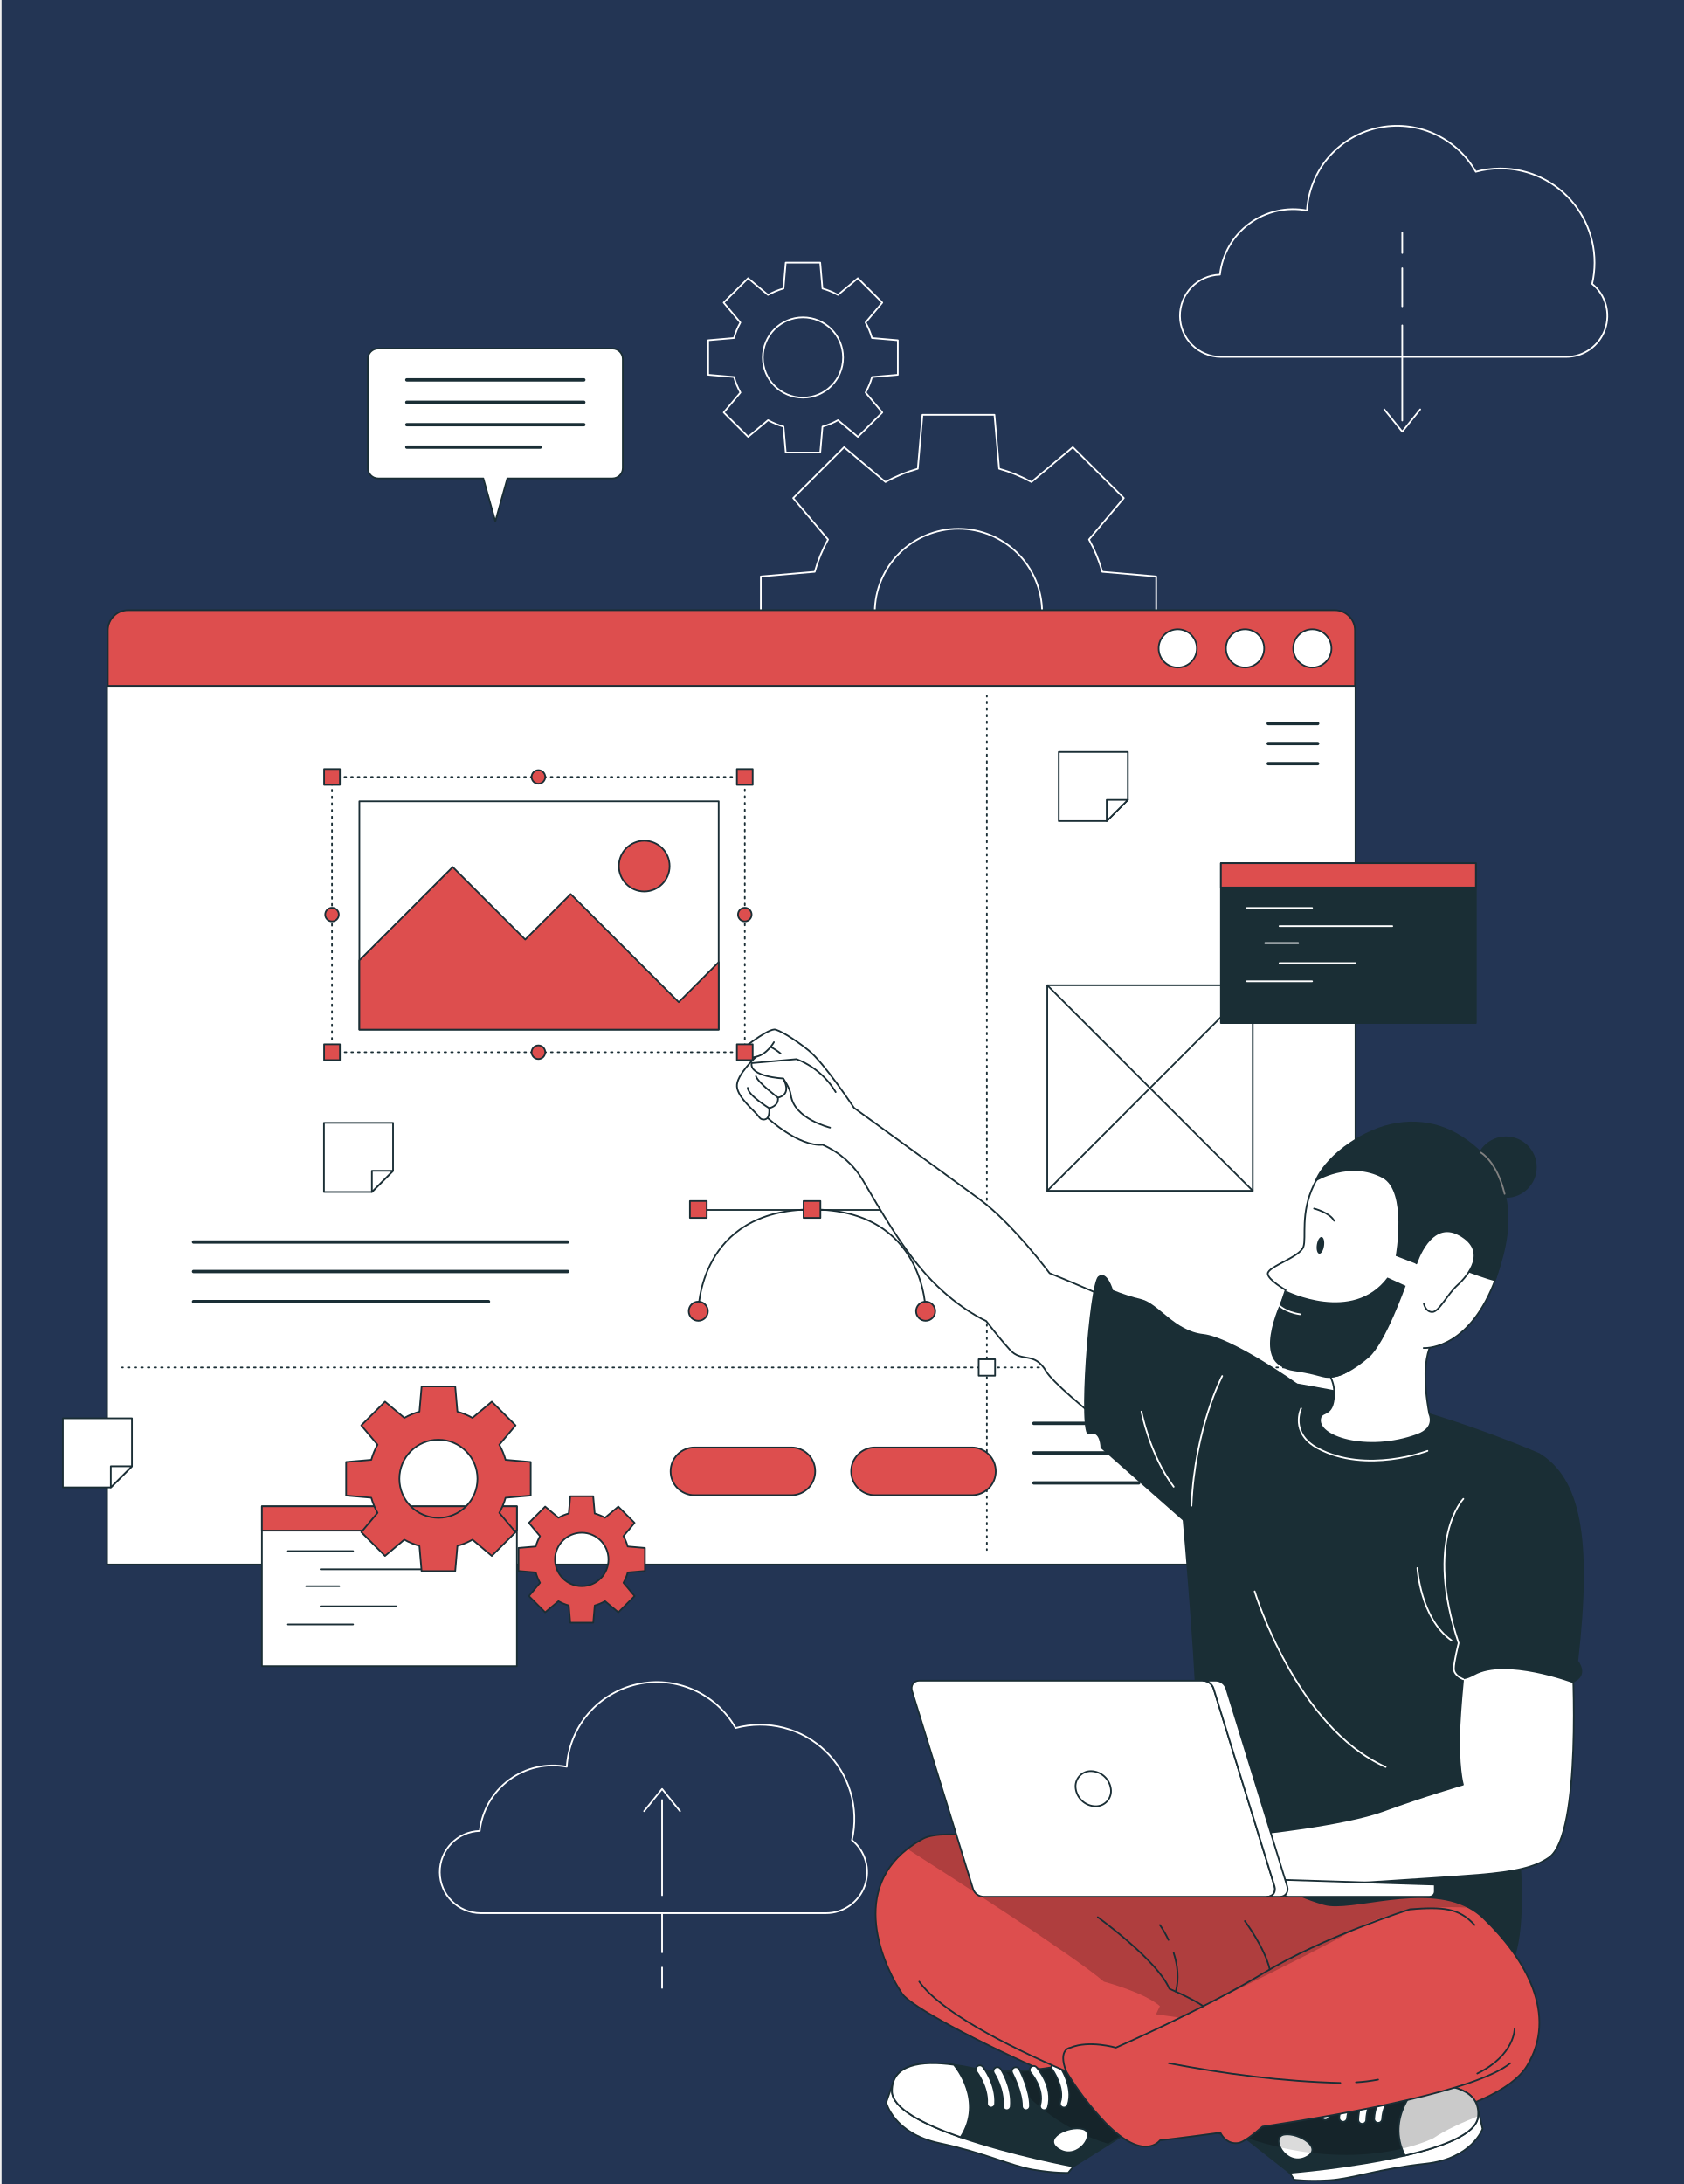
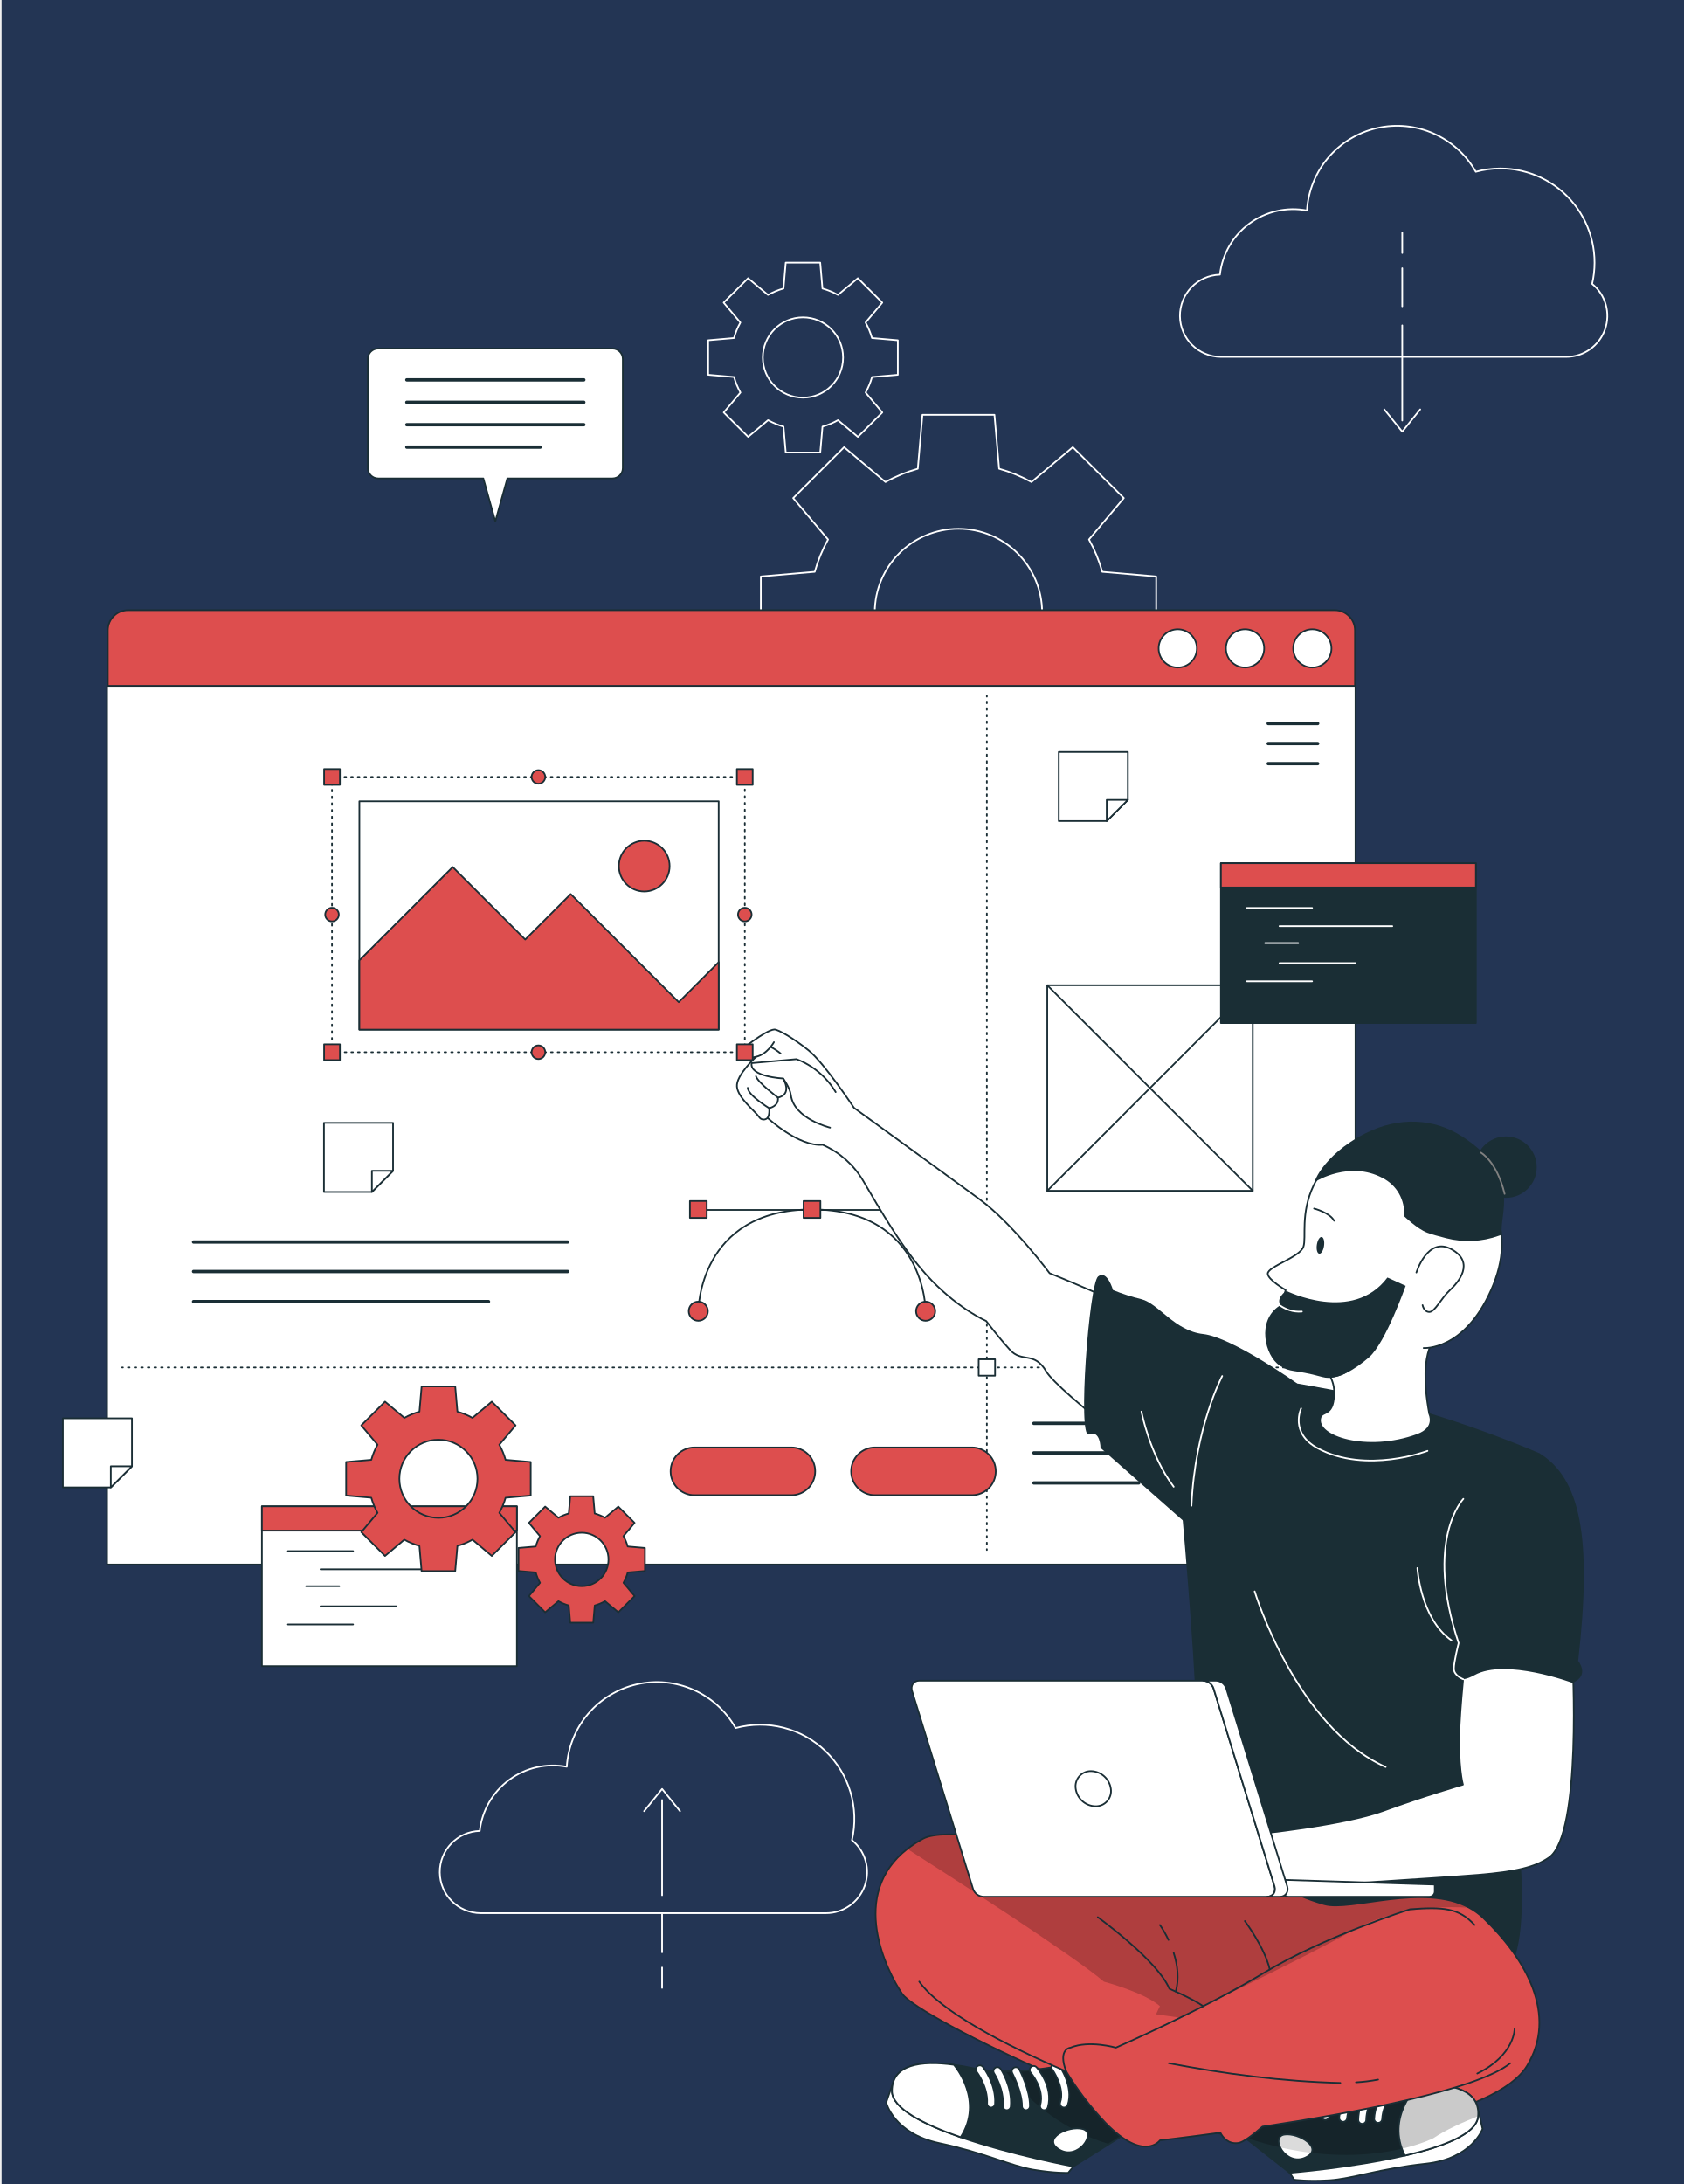
<svg xmlns="http://www.w3.org/2000/svg" id="Слой_1" data-name="Слой 1" viewBox="0 0 1014.55 1315.75">
  <defs>
    <style>.cls-1,.cls-12{fill:#dd4e4e;}.cls-1,.cls-10,.cls-2,.cls-21,.cls-22,.cls-3,.cls-6,.cls-7,.cls-8,.cls-9{stroke:#1a2e35;}.cls-1,.cls-10,.cls-2,.cls-21,.cls-22,.cls-23,.cls-3,.cls-5,.cls-6,.cls-7,.cls-8,.cls-9{stroke-linecap:round;stroke-linejoin:round;}.cls-11,.cls-2{fill:#1a2e35;}.cls-16,.cls-3{fill:#fff;}.cls-4{fill:#233554;}.cls-21,.cls-22,.cls-23,.cls-5,.cls-6,.cls-7,.cls-8,.cls-9{fill:none;}.cls-5{stroke:#fff;}.cls-6{stroke-width:2px;}.cls-8{stroke-dasharray:1 2.99;}.cls-9{stroke-dasharray:1 3;}.cls-10{fill:#5ae4a7;}.cls-13{clip-path:url(#clip-path);}.cls-14,.cls-18{fill-opacity:0.7;}.cls-14{opacity:0.3;}.cls-15{clip-path:url(#clip-path-2);}.cls-17{clip-path:url(#clip-path-3);}.cls-18{opacity:0.2;}.cls-19{clip-path:url(#clip-path-4);}.cls-20{clip-path:url(#clip-path-5);}.cls-21{stroke-dasharray:1 3.01;}.cls-22{stroke-dasharray:1.01 3.03;}.cls-23{stroke:gray;}</style>
    <clipPath id="clip-path">
      <path class="cls-1" d="M920.08,1244.61c-18.71,30.48-113.65,44.8-165.47,43.44s-200.92-71.94-211-86.89c-9.37-13.85-32.39-59.61,3.1-87.28a67.68,67.68,0,0,1,9.56-6.19c24.29-13.16,185.86,28.33,185.86,28.33s10-6.33,13.68-5.86c11.28,1.44,19.27,10.56,42.12,17,16,4.56,59.48-13,87.28,2.1a38.34,38.34,0,0,1,8.46,6.14C919.61,1180.27,938.76,1214.12,920.08,1244.61Z" />
    </clipPath>
    <clipPath id="clip-path-2">
      <path class="cls-2" d="M728.69,1271l48.41,38s37.54-3,69.42-10.38v0c22.94-5.31,43-12.93,44.07-23.36,1.68-15.87-15.28-20.22-35.44-19.6-3.77.09-7.63.38-11.53.78-32.26,3.46-73.26-14.36-73.26-14.36Z" />
    </clipPath>
    <clipPath id="clip-path-3">
      <path class="cls-3" d="M773.82,1286c-8.73,1.42.86,19.27,12.69,13.85S782.55,1284.58,773.82,1286Z" />
    </clipPath>
    <clipPath id="clip-path-4">
      <path class="cls-3" d="M846.53,1298.62c22.94-5.31,43-12.93,44.07-23.36,1.68-15.87-15.28-20.22-35.44-19.6C854.27,1256.51,834.74,1275.4,846.53,1298.62Z" />
    </clipPath>
    <clipPath id="clip-path-5">
      <path class="cls-2" d="M698.92,1272.49l-52.13,32.7s-37-6.9-67.95-17.61v0c-22.25-7.69-41.37-17.37-41.37-27.87,0-16,17.32-18.49,37.3-15.76,3.74.48,7.55,1.17,11.38,2,31.72,6.82,74.37-6.59,74.37-6.59Z" />
    </clipPath>
  </defs>
  <rect class="cls-4" x="0.95" y="-10.36" width="1023" height="1340" />
  <path class="cls-5" d="M696.67,390.68V347.29l-32.5-2.8a90,90,0,0,0-8-19.47l21-24.94L646.43,269.4l-24.94,21a89.28,89.28,0,0,0-19.47-8l-2.8-32.5H555.83l-2.8,32.5a89.36,89.36,0,0,0-19.48,8l-24.93-21-30.68,30.68,21,24.94a89.52,89.52,0,0,0-8,19.47l-32.5,2.8v43.39l32.5,2.8a89.39,89.39,0,0,0,8,19.48l-21,24.94,30.68,30.67,24.93-21a88.9,88.9,0,0,0,19.48,8l2.8,32.5h43.39l2.8-32.5a88.82,88.82,0,0,0,19.47-8l24.94,21,30.68-30.67-21-24.94a89.89,89.89,0,0,0,8-19.48ZM577.52,419.41A50.42,50.42,0,1,1,627.94,369,50.42,50.42,0,0,1,577.52,419.41Z" />
  <path class="cls-5" d="M541,225.8V205l-15.58-1.34a42.84,42.84,0,0,0-3.86-9.34l10.06-12-14.71-14.71-12,10.06a42.84,42.84,0,0,0-9.34-3.86l-1.34-15.58H473.44l-1.34,15.58a42.84,42.84,0,0,0-9.34,3.86l-12-10.06-14.71,14.71,10.06,12a42.32,42.32,0,0,0-3.85,9.34L426.71,205V225.8l15.59,1.34a42.32,42.32,0,0,0,3.85,9.34l-10.06,12,14.71,14.71,12-10.06A42.84,42.84,0,0,0,472.1,257l1.34,15.58h20.81L495.59,257a42.84,42.84,0,0,0,9.34-3.86l12,10.06,14.71-14.71-10.06-12a42.84,42.84,0,0,0,3.86-9.34Zm-57.13,13.77A24.18,24.18,0,1,1,508,215.4,24.17,24.17,0,0,1,483.85,239.57Z" />
  <path class="cls-5" d="M959.34,171a56.73,56.73,0,0,0-55.29-69.52,56.6,56.6,0,0,0-14.81,2A54.43,54.43,0,0,0,787.5,126.8a44.37,44.37,0,0,0-52.43,38.68,24.77,24.77,0,0,0,.54,49.53H943.68a24.77,24.77,0,0,0,15.66-44Z" />
  <line class="cls-5" x1="844.93" y1="196.01" x2="844.93" y2="253.35" />
  <line class="cls-5" x1="844.93" y1="161.6" x2="844.93" y2="184.54" />
  <line class="cls-5" x1="844.93" y1="140.17" x2="844.93" y2="152.44" />
  <polyline class="cls-5" points="834.1 246.64 844.93 260.05 855.75 246.64" />
  <path class="cls-5" d="M513.35,1108.6a56.74,56.74,0,0,0-70.1-67.54,54.43,54.43,0,0,0-101.74,23.31,44.37,44.37,0,0,0-52.43,38.68,24.77,24.77,0,0,0,.54,49.53H497.69a24.78,24.78,0,0,0,15.66-44Z" />
  <line class="cls-5" x1="398.94" y1="1141.78" x2="398.94" y2="1084.44" />
  <line class="cls-5" x1="398.94" y1="1176.18" x2="398.94" y2="1153.24" />
  <line class="cls-5" x1="398.94" y1="1197.61" x2="398.94" y2="1185.35" />
  <polyline class="cls-5" points="409.77 1091.14 398.94 1077.73 388.11 1091.14" />
  <path class="cls-1" d="M77.14,367.59H804.26a12.19,12.19,0,0,1,12.19,12.19v33.88a0,0,0,0,1,0,0H64.95a0,0,0,0,1,0,0V379.78A12.19,12.19,0,0,1,77.14,367.59Z" />
  <rect class="cls-3" x="64.51" y="413.2" width="752.24" height="529.35" />
  <path class="cls-3" d="M802.27,390.63a11.52,11.52,0,1,1-11.52-11.52A11.52,11.52,0,0,1,802.27,390.63Z" />
  <path class="cls-3" d="M761.73,390.63a11.52,11.52,0,1,1-11.52-11.52A11.52,11.52,0,0,1,761.73,390.63Z" />
  <path class="cls-3" d="M721.18,390.63a11.52,11.52,0,1,1-11.52-11.52A11.52,11.52,0,0,1,721.18,390.63Z" />
  <line class="cls-6" x1="793.97" y1="435.9" x2="764.17" y2="435.9" />
  <line class="cls-6" x1="793.97" y1="447.98" x2="764.17" y2="447.98" />
  <line class="cls-6" x1="793.97" y1="460.06" x2="764.17" y2="460.06" />
  <line class="cls-6" x1="116.62" y1="748.24" x2="342.04" y2="748.24" />
  <line class="cls-6" x1="116.62" y1="766.02" x2="342.04" y2="766.02" />
  <line class="cls-6" x1="116.62" y1="784.13" x2="294.35" y2="784.13" />
  <line class="cls-7" x1="594.64" y1="419.17" x2="594.64" y2="419.67" />
  <line class="cls-8" x1="594.64" y1="422.66" x2="594.64" y2="931.78" />
  <line class="cls-7" x1="594.64" y1="933.28" x2="594.64" y2="933.78" />
  <line class="cls-7" x1="73.57" y1="823.83" x2="74.07" y2="823.83" />
  <line class="cls-9" x1="77.07" y1="823.83" x2="803.24" y2="823.83" />
  <line class="cls-7" x1="804.74" y1="823.83" x2="805.24" y2="823.83" />
  <rect class="cls-3" x="589.71" y="818.9" width="9.87" height="9.87" />
  <path class="cls-3" d="M369.05,210H227.88a6.22,6.22,0,0,0-6.23,6.23V282a6.22,6.22,0,0,0,6.23,6.23h63.35l7.23,25.89,7.24-25.89h63.35a6.23,6.23,0,0,0,6.23-6.23v-65.7A6.23,6.23,0,0,0,369.05,210Z" />
  <line class="cls-6" x1="245.13" y1="228.84" x2="351.79" y2="228.84" />
  <line class="cls-6" x1="245.13" y1="242.35" x2="351.79" y2="242.35" />
  <line class="cls-6" x1="245.13" y1="255.86" x2="351.79" y2="255.86" />
  <line class="cls-6" x1="245.13" y1="269.38" x2="325.52" y2="269.38" />
  <rect class="cls-3" x="157.82" y="907.49" width="153.64" height="96.29" />
  <rect class="cls-1" x="157.82" y="907.49" width="153.64" height="14.64" />
  <line class="cls-7" x1="173.49" y1="934.47" x2="212.76" y2="934.47" />
  <line class="cls-7" x1="193.13" y1="945.42" x2="261.1" y2="945.42" />
  <line class="cls-7" x1="184.44" y1="955.63" x2="204.46" y2="955.63" />
  <line class="cls-7" x1="193.13" y1="967.7" x2="238.91" y2="967.7" />
  <line class="cls-7" x1="173.49" y1="978.65" x2="212.76" y2="978.65" />
  <line class="cls-7" x1="555.22" y1="728.93" x2="423.32" y2="728.93" />
  <path class="cls-7" d="M557.76,789.92s0-61.28-68.49-61.28-68.49,61.28-68.49,61.28" />
  <circle class="cls-1" cx="557.76" cy="789.92" r="5.77" />
  <path class="cls-1" d="M415,789.92a5.77,5.77,0,1,1,5.77,5.77A5.78,5.78,0,0,1,415,789.92Z" />
  <rect class="cls-10" x="552.69" y="723.56" width="10.15" height="10.15" transform="translate(1115.52 1457.27) rotate(180)" />
  <rect class="cls-1" x="484.2" y="723.56" width="10.15" height="10.15" transform="translate(978.54 1457.27) rotate(180)" />
  <rect class="cls-1" x="415.71" y="723.56" width="10.15" height="10.15" transform="translate(841.57 1457.27) rotate(180)" />
  <path class="cls-1" d="M319.78,901V880.76l-15.16-1.3a41.75,41.75,0,0,0-3.76-9.09l9.8-11.64-14.32-14.32L284.7,854.2a41.72,41.72,0,0,0-9.09-3.75l-1.31-15.17H254.05l-1.31,15.17a41.93,41.93,0,0,0-9.09,3.75L232,844.41,217.7,858.73l9.79,11.64a41.72,41.72,0,0,0-3.75,9.09l-15.17,1.3V901l15.17,1.31a41.72,41.72,0,0,0,3.75,9.09l-9.79,11.64L232,937.37l11.63-9.79a42.43,42.43,0,0,0,9.09,3.75l1.31,15.17H274.3l1.31-15.17a42.22,42.22,0,0,0,9.09-3.75l11.64,9.79,14.32-14.32-9.8-11.64a41.75,41.75,0,0,0,3.76-9.09Zm-55.6,13.41a23.53,23.53,0,1,1,23.53-23.53A23.53,23.53,0,0,1,264.18,914.42Z" />
  <path class="cls-1" d="M388.61,946.44V932.57l-10.39-.89a28.08,28.08,0,0,0-2.56-6.22l6.7-8-9.8-9.8-8,6.7a28.8,28.8,0,0,0-6.22-2.57l-.9-10.38H343.61l-.89,10.38a28.88,28.88,0,0,0-6.23,2.57l-8-6.7-9.8,9.8,6.7,8a28.59,28.59,0,0,0-2.57,6.22l-10.38.89v13.87l10.38.89a28.59,28.59,0,0,0,2.57,6.22l-6.7,8,9.8,9.8,8-6.7a28.88,28.88,0,0,0,6.23,2.57l.89,10.38h13.86l.9-10.38a28.59,28.59,0,0,0,6.22-2.57l8,6.7,9.8-9.8-6.7-8a28.08,28.08,0,0,0,2.56-6.22Zm-38.07,9.17a16.11,16.11,0,1,1,16.11-16.11A16.11,16.11,0,0,1,350.54,955.61Z" />
  <line class="cls-6" x1="622.95" y1="857.5" x2="733.84" y2="857.5" />
  <line class="cls-6" x1="622.95" y1="875.28" x2="733.84" y2="875.28" />
  <line class="cls-6" x1="622.95" y1="893.4" x2="686.15" y2="893.4" />
  <path class="cls-1" d="M476.83,900.77H418.44a14.36,14.36,0,0,1-14.36-14.37h0A14.36,14.36,0,0,1,418.44,872h58.39a14.36,14.36,0,0,1,14.36,14.36h0A14.36,14.36,0,0,1,476.83,900.77Z" />
  <path class="cls-1" d="M585.62,900.77H527.24a14.37,14.37,0,0,1-14.37-14.37h0A14.36,14.36,0,0,1,527.24,872h58.38A14.36,14.36,0,0,1,600,886.4h0A14.36,14.36,0,0,1,585.62,900.77Z" />
  <rect class="cls-3" x="631.05" y="593.58" width="123.81" height="123.81" />
  <line class="cls-3" x1="631.05" y1="593.58" x2="754.86" y2="717.4" />
  <line class="cls-3" x1="754.86" y1="593.58" x2="631.05" y2="717.4" />
  <rect class="cls-2" x="735.66" y="520.03" width="153.64" height="96.29" />
  <rect class="cls-1" x="735.66" y="520.03" width="153.64" height="14.64" />
  <line class="cls-5" x1="751.34" y1="547.01" x2="790.61" y2="547.01" />
  <line class="cls-5" x1="770.98" y1="557.97" x2="838.94" y2="557.97" />
  <line class="cls-5" x1="762.29" y1="568.18" x2="782.3" y2="568.18" />
  <line class="cls-5" x1="770.98" y1="580.24" x2="816.75" y2="580.24" />
  <line class="cls-5" x1="751.34" y1="591.19" x2="790.61" y2="591.19" />
  <polygon class="cls-3" points="679.6 453.03 679.6 481.92 666.86 494.66 637.97 494.66 637.97 453.03 679.6 453.03" />
  <polygon class="cls-3" points="679.6 481.92 666.86 494.66 666.86 481.92 679.6 481.92" />
  <polygon class="cls-3" points="236.84 676.47 236.84 705.37 224.09 718.11 195.2 718.11 195.2 676.47 236.84 676.47" />
  <polygon class="cls-3" points="236.84 705.37 224.09 718.11 224.09 705.37 236.84 705.37" />
  <polygon class="cls-3" points="79.51 854.47 79.51 883.36 66.77 896.1 37.88 896.1 37.88 854.47 79.51 854.47" />
  <polygon class="cls-3" points="79.51 883.36 66.77 896.1 66.77 883.36 79.51 883.36" />
  <path class="cls-3" d="M495.72,689.68c-14.6,1.25-33.2-16.22-33.2-16.22a3.26,3.26,0,0,1-5.21-.66c-2.38-3.42-12.68-11.34-13.27-18.2s11.6-18,11.6-18c-9.39,2.56-10.38-3-10.38-3s15.78-13,21.3-13.38c2.16-.14,11.58,5.27,20.66,12.58,9.51,7.65,27.35,34.6,27.35,34.6s60.4,43.86,75.66,55.09c20.15,14.81,42.22,44.57,42.22,44.57s82,32.66,104,52.53l-29.88,70.82s-68.89-51.84-76.18-64.23-14.58-4.94-21.87-13-14.28-17.35-14.28-17.35-15.64-6.73-32.68-24.22-32-44.25-41.48-60.29A53.27,53.27,0,0,0,495.72,689.68Z" />
  <path class="cls-3" d="M500.18,679.35s-21.74-5.27-23.63-19.62c-.61-4.66-4.67-10-4.67-10s-20.3-1-19-9.26l27.07-2.39a47.16,47.16,0,0,1,23.59,19.83" />
  <path class="cls-7" d="M462.52,673.46s1.37-1.9.92-5.86c0,0,6-1.08,5.3-6.37,0,0,8.86-1.08,3.14-11.53" />
  <path class="cls-7" d="M468.74,661.23s-11.89-8.83-13.24-12.85" />
  <path class="cls-7" d="M463.44,667.6s-12.68-7.71-12.9-12.24" />
  <path class="cls-7" d="M466.34,627.86s-4,7.25-10.7,8.77" />
  <path class="cls-7" d="M464.34,630.7a35,35,0,0,1,6,3.95" />
  <path class="cls-11" d="M927.55,875.48s-47.9-20.85-96.45-32.22-127-21.51-127-21.51S725.68,1042.3,720,1055.57s-39.86,57.81-39.86,57.81,184.87,72.08,217.1,78.22,15.42-105.7,15.42-105.7S946.51,943.72,927.55,875.48Z" />
  <path class="cls-3" d="M861.21,851.79s4.39,8.38-7.16,12.63c-29.93,11.06-61.82,1.3-58.42-10.42,1.29-4.47,8.7,0,8.23-16.72a20.25,20.25,0,0,0-2-7.35,75.21,75.21,0,0,0-7.6-12.74A156.24,156.24,0,0,0,784,804.39s47.51-30.31,82.75,0C866.74,804.39,853.64,811,861.21,851.79Z" />
  <path class="cls-12" d="M920.08,1244.61c-18.71,30.48-113.65,44.8-165.47,43.44s-200.92-71.94-211-86.89c-9.37-13.85-32.39-59.61,3.1-87.28a67.68,67.68,0,0,1,9.56-6.19c24.29-13.16,185.86,28.33,185.86,28.33s10-6.33,13.68-5.86c11.28,1.44,19.27,10.56,42.12,17,16,4.56,59.48-13,87.28,2.1a38.34,38.34,0,0,1,8.46,6.14C919.61,1180.27,938.76,1214.12,920.08,1244.61Z" />
  <g class="cls-13">
    <path class="cls-14" d="M885.17,1149.31c-28.49-1.91-53.89,4.06-71.64,14.54-21,12.44-120.36,60.28-120.36,60.28.22-5.14,5.75-15.51,5.75-15.51-9.34-8.32-33.77-14.78-33.77-14.78-18.93-16.17-94-64.4-118.48-80a67.68,67.68,0,0,1,9.56-6.19c24.29-13.16,185.86,28.33,185.86,28.33s10-6.33,13.68-5.86c11.28,1.44,19.27,10.56,42.12,17C813.84,1151.77,857.37,1134.25,885.17,1149.31Z" />
  </g>
  <path class="cls-7" d="M920.08,1244.61c-18.71,30.48-113.65,44.8-165.47,43.44s-200.92-71.94-211-86.89c-9.37-13.85-32.39-59.61,3.1-87.28a67.68,67.68,0,0,1,9.56-6.19c24.29-13.16,185.86,28.33,185.86,28.33s10-6.33,13.68-5.86c11.28,1.44,19.27,10.56,42.12,17,16,4.56,59.48-13,87.28,2.1a38.34,38.34,0,0,1,8.46,6.14C919.61,1180.27,938.76,1214.12,920.08,1244.61Z" />
  <path class="cls-3" d="M890.93,1272.12l2.39,10.42s-6.35,18-34.3,21-44.49,9.14-57.92,9.94-21.25-.33-21.25-.33l-2.74-4.11Z" />
  <path class="cls-11" d="M728.69,1271l48.41,38s37.54-3,69.42-10.38v0c22.94-5.31,43-12.93,44.07-23.36,1.68-15.87-15.28-20.22-35.44-19.6-3.77.09-7.63.38-11.53.78-32.26,3.46-73.26-14.36-73.26-14.36Z" />
  <g class="cls-15">
    <path class="cls-14" d="M890.62,1274.91c-8.7,3.42-19.51,8.19-26.93,13.24,0,0-45,23.15-114.07-.69L728.68,1271l41.69-28.94s41,17.83,73.26,14.35c3.91-.4,7.77-.69,11.53-.76C875.16,1255,892,1259.31,890.62,1274.91Z" />
  </g>
  <path class="cls-7" d="M728.69,1271l48.41,38s37.54-3,69.42-10.38v0c22.94-5.31,43-12.93,44.07-23.36,1.68-15.87-15.28-20.22-35.44-19.6-3.77.09-7.63.38-11.53.78-32.26,3.46-73.26-14.36-73.26-14.36Z" />
  <path class="cls-16" d="M773.82,1286c-8.73,1.42.86,19.27,12.69,13.85S782.55,1284.58,773.82,1286Z" />
  <g class="cls-17">
    <path class="cls-18" d="M790.21,1297a187.7,187.7,0,0,1-18.81-3.28c-1.68-3.5-1.29-7.09,2.42-7.69C781.15,1284.8,793.46,1291.56,790.21,1297Z" />
  </g>
  <path class="cls-7" d="M773.82,1286c-8.73,1.42.86,19.27,12.69,13.85S782.55,1284.58,773.82,1286Z" />
  <path class="cls-16" d="M846.53,1298.62c22.94-5.31,43-12.93,44.07-23.36,1.68-15.87-15.28-20.22-35.44-19.6C854.27,1256.51,834.74,1275.4,846.53,1298.62Z" />
  <g class="cls-19">
    <path class="cls-14" d="M890.62,1274.91c-8.7,3.42-19.51,8.19-26.93,13.24,0,0-6.71,3.46-18.93,6.33-7.74-21.28,9.56-38,10.4-38.81C875.16,1255,892,1259.31,890.62,1274.91Z" />
  </g>
  <path class="cls-7" d="M846.53,1298.62c22.94-5.31,43-12.93,44.07-23.36,1.68-15.87-15.28-20.22-35.44-19.6C854.27,1256.51,834.74,1275.4,846.53,1298.62Z" />
  <path class="cls-3" d="M830.16,1278.91h.14a2.39,2.39,0,0,0,2.51-2.27c.48-10,8.17-18.14,8.25-18.22a2.39,2.39,0,1,0-3.45-3.32c-.37.38-9,9.48-9.58,21.3A2.38,2.38,0,0,0,830.16,1278.91Z" />
  <path class="cls-3" d="M820.57,1279.49h.21a2.39,2.39,0,0,0,2.44-2.35c.2-10.09,7.26-18.85,7.33-18.94a2.39,2.39,0,1,0-3.7-3c-.33.41-8.19,10.1-8.42,21.89A2.4,2.4,0,0,0,820.57,1279.49Z" />
  <path class="cls-3" d="M809.1,1278.28h0a2.39,2.39,0,0,0,2.59-2.18c.74-8.39,7.88-19.13,8-19.23a2.4,2.4,0,1,0-4-2.68c-.32.49-7.9,11.86-8.74,21.49A2.4,2.4,0,0,0,809.1,1278.28Z" />
  <path class="cls-3" d="M798.27,1277.13a2.3,2.3,0,0,0,.64,0,2.39,2.39,0,0,0,2-2.75c-1.7-10.18,7.75-18.9,7.85-19a2.4,2.4,0,0,0-3.21-3.56c-.47.42-11.51,10.54-9.36,23.33A2.39,2.39,0,0,0,798.27,1277.13Z" />
  <path class="cls-3" d="M786.49,1274.3a2.34,2.34,0,0,0,.79,0,2.39,2.39,0,0,0,1.8-2.87c-2.08-9.07,6.86-19.32,6.95-19.42a2.4,2.4,0,0,0-3.59-3.18c-.43.49-10.67,12.18-8,23.68A2.4,2.4,0,0,0,786.49,1274.3Z" />
  <path class="cls-3" d="M537.46,1256.54,534,1266.65s4.43,18.61,31.91,24.47,43.29,13.76,56.56,16,21.17,1.89,21.17,1.89l3.15-3.79Z" />
  <path class="cls-11" d="M698.92,1272.49l-52.13,32.7s-37-6.9-67.95-17.61v0c-22.25-7.69-41.37-17.37-41.37-27.87,0-16,17.32-18.49,37.3-15.76,3.74.48,7.55,1.17,11.38,2,31.72,6.82,74.37-6.59,74.37-6.59Z" />
  <g class="cls-20">
    <path class="cls-14" d="M698.92,1272.49l-30.66,19.23c-30.79-9.27-50.82-28.89-62.27-43.86,27.19.07,54.53-8.53,54.53-8.53Z" />
  </g>
  <path class="cls-7" d="M698.92,1272.49l-52.13,32.7s-37-6.9-67.95-17.61v0c-22.25-7.69-41.37-17.37-41.37-27.87,0-16,17.32-18.49,37.3-15.76,3.74.48,7.55,1.17,11.38,2,31.72,6.82,74.37-6.59,74.37-6.59Z" />
  <path class="cls-3" d="M578.84,1287.56c-22.25-7.69-41.37-17.37-41.37-27.87,0-16,17.32-18.49,37.3-15.76C575.56,1244.86,593,1265.71,578.84,1287.56Z" />
  <path class="cls-3" d="M597.18,1269.68h-.13a2.39,2.39,0,0,1-2.26-2.52c.57-10-6.22-18.9-6.29-19a2.39,2.39,0,1,1,3.78-2.94c.33.42,8,10.38,7.29,22.2A2.39,2.39,0,0,1,597.18,1269.68Z" />
  <path class="cls-3" d="M606.66,1271.26h-.2a2.41,2.41,0,0,1-2.19-2.59c.87-10.07-5.24-19.52-5.3-19.61a2.39,2.39,0,1,1,4-2.63c.29.43,7.09,10.89,6.08,22.64A2.41,2.41,0,0,1,606.66,1271.26Z" />
  <path class="cls-3" d="M618.2,1271.26h-.05a2.41,2.41,0,0,1-2.35-2.44c.15-8.43-5.83-19.85-5.89-20a2.4,2.4,0,0,1,4.24-2.24c.27.51,6.61,12.62,6.44,22.29A2.4,2.4,0,0,1,618.2,1271.26Z" />
  <path class="cls-3" d="M629.09,1271.26a2.41,2.41,0,0,1-2.31-3c2.77-9.94-5.72-19.6-5.81-19.7a2.4,2.4,0,0,1,3.57-3.2c.42.47,10.33,11.69,6.86,24.18A2.4,2.4,0,0,1,629.09,1271.26Z" />
  <path class="cls-3" d="M641.1,1269.68a2.6,2.6,0,0,1-.78-.13,2.41,2.41,0,0,1-1.49-3c3-8.8-4.79-19.94-4.87-20a2.39,2.39,0,0,1,3.9-2.78c.38.53,9.34,13.24,5.5,24.39A2.4,2.4,0,0,1,641.1,1269.68Z" />
  <path class="cls-3" d="M652.47,1282.64c8.53,2.33-2.88,19.08-14.08,12.44S643.94,1280.31,652.47,1282.64Z" />
  <path class="cls-1" d="M553.9,1193.83c12.81,17.94,50.75,37.75,88.55,54.1a178.53,178.53,0,0,0,23.71,31c23.28,23.94,32.76,10.53,32.76,10.53s14.7-1.65,36.41-4.62c1.44,2.78,4.74,7.15,11,6.17,2.82-.45,8.25-4.49,14.38-9.82,54.8-8.25,129.19-22,149.27-38.18" />
  <path class="cls-7" d="M888.48,1159.7c-9.48-10.42-19-10.9-38.86-9.47,0,0-51.93,16.46-88.15,38.38s-89.09,45-89.09,45-16.12-4.67-27.33,0c0,0-7.87.61-2.6,14.37" />
  <path class="cls-7" d="M912.65,1222s.26,16.06-22.5,27.18" />
  <path class="cls-7" d="M661.48,1155s35.95,26,43.12,43.12c0,0,13.83,5.88,20.42,10.52" />
  <path class="cls-7" d="M707.21,1176.57c2.42,7.46,3.32,15.58,1.26,23.24" />
  <path class="cls-7" d="M698.92,1159.7a62.55,62.55,0,0,1,5.15,9" />
  <path class="cls-7" d="M750.1,1157.33s12,16.07,15,29.13" />
  <path class="cls-7" d="M817.06,1254.5a103.2,103.2,0,0,0,13.34-1.65" />
  <path class="cls-7" d="M704.28,1243c32.81,6.27,68.75,11.06,103.35,11.86" />
  <path class="cls-3" d="M947.46,999.26s6,105.88-14.14,119.81c-8.33,5.76-19.74,8.53-42.61,10.43s-123.94,8.1-123.94,8.1L756,1105.12s53.76-5.46,77.61-14.24,47.89-15.74,47.89-15.74-3.2-10.85-2-36c1-21,4.51-47,4.51-61.26" />
  <path class="cls-11" d="M927.55,875.48c24.65,15.17,31.92,50.24,23.39,125.11,0,0,7.28,8.85-3.48,13.27,0,0-40.25-15.05-59-4.68s-13.87-14.34-13.87-14.34S866.9,926,884,913.52" />
  <path class="cls-5" d="M881.75,903s-23.7,24.64-2.84,86.88c0,0-2.9,11.32-2.87,15.48s5.71,6.32,5.71,6.32" />
  <path class="cls-5" d="M854.05,944.67s1.72,30.33,20.56,43.6" />
  <path class="cls-5" d="M860.13,874.09s-36.72,14.07-66-1.51C776.86,863.34,784,848.5,784,848.5" />
  <path class="cls-11" d="M725,803.69c-17.35-1.9-26.83-18.38-37.26-21a116.93,116.93,0,0,1-17.09-5.5s-3.6-12.56-9-8.18-12.48,98.1-5.53,95.16,7,8.11,7,8.11l64.43,56.79,54-95.63S742.37,805.58,725,803.69Z" />
  <polyline class="cls-7" points="200.05 468.58 200.05 468.08 200.55 468.08" />
  <line class="cls-21" x1="203.56" y1="468.08" x2="446.78" y2="468.08" />
  <polyline class="cls-7" points="448.29 468.08 448.79 468.08 448.79 468.58" />
  <line class="cls-22" x1="448.79" y1="471.61" x2="448.79" y2="631.89" />
  <polyline class="cls-7" points="448.79 633.41 448.79 633.91 448.29 633.91" />
  <line class="cls-21" x1="445.28" y1="633.91" x2="202.05" y2="633.91" />
  <polyline class="cls-7" points="200.55 633.91 200.05 633.91 200.05 633.41" />
  <line class="cls-22" x1="200.05" y1="630.37" x2="200.05" y2="470.1" />
  <circle class="cls-1" cx="324.42" cy="468.08" r="4.1" />
  <circle class="cls-1" cx="200.05" cy="550.99" r="4.1" />
  <circle class="cls-1" cx="324.42" cy="633.91" r="4.1" />
  <circle class="cls-1" cx="448.79" cy="550.99" r="4.1" />
  <rect class="cls-1" x="444.02" y="629.14" width="9.52" height="9.52" />
  <rect class="cls-1" x="444.02" y="463.32" width="9.52" height="9.52" />
  <rect class="cls-1" x="195.29" y="629.14" width="9.52" height="9.52" />
  <rect class="cls-1" x="195.29" y="463.32" width="9.52" height="9.52" />
  <rect class="cls-3" x="216.55" y="482.75" width="216.49" height="137.55" />
  <polygon class="cls-1" points="433.04 579.67 408.97 603.74 343.87 538.63 316.47 566.02 272.79 522.34 216.55 578.58 216.55 620.3 433.04 620.3 433.04 579.67" />
  <circle class="cls-1" cx="388.19" cy="521.79" r="15.28" />
  <path class="cls-5" d="M736.44,829S720,859.89,717.92,907.13" />
  <path class="cls-5" d="M687.79,850.42s5,26.25,19.42,45.27" />
  <path class="cls-5" d="M756,958.75s24.83,81.69,78.93,105.75" />
  <path class="cls-11" d="M821.33,810.86s-2.35,17.83-19.49,19.07a75.21,75.21,0,0,0-7.6-12.74C805.6,813.54,821.33,810.86,821.33,810.86Z" />
-   <path class="cls-3" d="M857.84,812.12s24.34,1.87,40.66-35c16-36,2.57-67.47-44.87-81.43-26.3-7.74-52.6-1.51-62.08,18.4-8.13,17.06-4.29,31.24-6.16,37-2.1,6.4-21.49,11.85-21.49,16.24,0,3.64,10.75,9.83,10.75,9.83l-3.16,9.55,3,1.58s-5.5,21.54-3,29.12c1.84,5.55,50.39,7.85,54.18-5.9" />
+   <path class="cls-3" d="M857.84,812.12s24.34,1.87,40.66-35c16-36,2.57-67.47-44.87-81.43-26.3-7.74-52.6-1.51-62.08,18.4-8.13,17.06-4.29,31.24-6.16,37-2.1,6.4-21.49,11.85-21.49,16.24,0,3.64,10.75,9.83,10.75,9.83l-2.2,9,2,2.14s-5.5,21.54-3,29.12c1.84,5.55,50.39,7.85,54.18-5.9" />
  <path class="cls-7" d="M791.79,728.1s9.47,2.37,12.08,7.34" />
  <path class="cls-11" d="M793.47,749.93c-.41,2.79.23,5.19,1.43,5.36s2.5-1.94,2.9-4.72-.23-5.18-1.43-5.36S793.88,747.15,793.47,749.93Z" />
  <path class="cls-7" d="M795.64,790.63c-5.75,3.58-21.18-2.35-21.18-2.35" />
-   <path class="cls-11" d="M881,684.64c-17-11-38-12-58-2-27.24,13.62-33,33.11-30,29,0,0,20.27-12.52,40-2,15,8,8,47,8,47s6.93,2.71,13,5c6.92,2.61,22.54,2,31,5,9.16,3.26,15.81,5.48,16,5C911,745.64,917.83,708.51,881,684.64Z" />
-   <path class="cls-3" d="M853.45,761.14s8.36-27,26-17.22,5,24.68-1.28,30.36-11.05,16.12-15.16,16.12-5.06-5.06-5.06-5.06" />
+   <path class="cls-11" d="M881,684.64c-17-11-38-12-58-2-27.24,13.62-33,33.11-30,29,0,0,20.27-12.52,40-2a23.61,23.61,0,0,1,13,23s7.93,7.71,14,10c2.58,1,7,2.19,11.5,3.34a53.86,53.86,0,0,0,31.66-1.52,5.94,5.94,0,0,0,1.84-.82C903,731.64,917.83,708.51,881,684.64Z" />
+   <path class="cls-3" d="M853.45,766.62s6.79-22,21.16-14,4.1,20-1,24.67-9,13.1-12.32,13.1-4.11-4.11-4.11-4.11" />
  <circle class="cls-11" cx="907.45" cy="703.14" r="18.5" />
-   <path class="cls-11" d="M836,769.64l11,5s-12.08,34.31-22,43c-8,7-19.41,14.39-28,12-18-5-19-2.31-26-7-15-10,4-45,4-45S815,797.64,836,769.64Z" />
-   <path class="cls-5" d="M770.45,786.14s3.74,4.27,12.87,5.64" />
+   <path class="cls-11" d="M836,769.64l11,5s-12.08,34.31-22,43c-8,7-19.41,14.39-28,12-18-5-19-2.31-26-7-8.78-5.86-14-27,0-36l4-9S815,797.64,836,769.64Z" />
  <path class="cls-23" d="M892.31,694.4s9.47,5,14.3,24.85" />
  <path class="cls-3" d="M861.37,1142.66h-85.1a3.15,3.15,0,0,1-3.15-3.15v-7l91.4,2.86v4.17A3.15,3.15,0,0,1,861.37,1142.66Z" />
  <path class="cls-3" d="M763.62,1142.66H592.54a6.81,6.81,0,0,1-6.25-4.75l-36.73-119.22c-1-3.27,1-6.18,4.33-6.18H725a6.81,6.81,0,0,1,6.25,4.75L768,1136.49C769,1139.76,766.92,1142.66,763.62,1142.66Z" />
  <path class="cls-3" d="M775.64,1136.49l-36.73-119.23a6.81,6.81,0,0,0-6.25-4.75H725a6.81,6.81,0,0,1,6.25,4.75L768,1136.49c1,3.27-1,6.17-4.33,6.17h7.69C774.61,1142.66,776.64,1139.76,775.64,1136.49Z" />
  <path class="cls-3" d="M669.34,1077.59a9.16,9.16,0,0,1-9.28,10.58,12.32,12.32,0,0,1-11.89-10.58,9.17,9.17,0,0,1,9.29-10.59A12.32,12.32,0,0,1,669.34,1077.59Z" />
+   <path class="cls-11" d="M775,777.64s-7,5-3,9" />
+   <path class="cls-11" d="M770.6,787c.35-.38-7.42,21.31-3.65,30.62" />
+   <path class="cls-5" d="M766.45,782.14s7,9,18,8" />
</svg>
